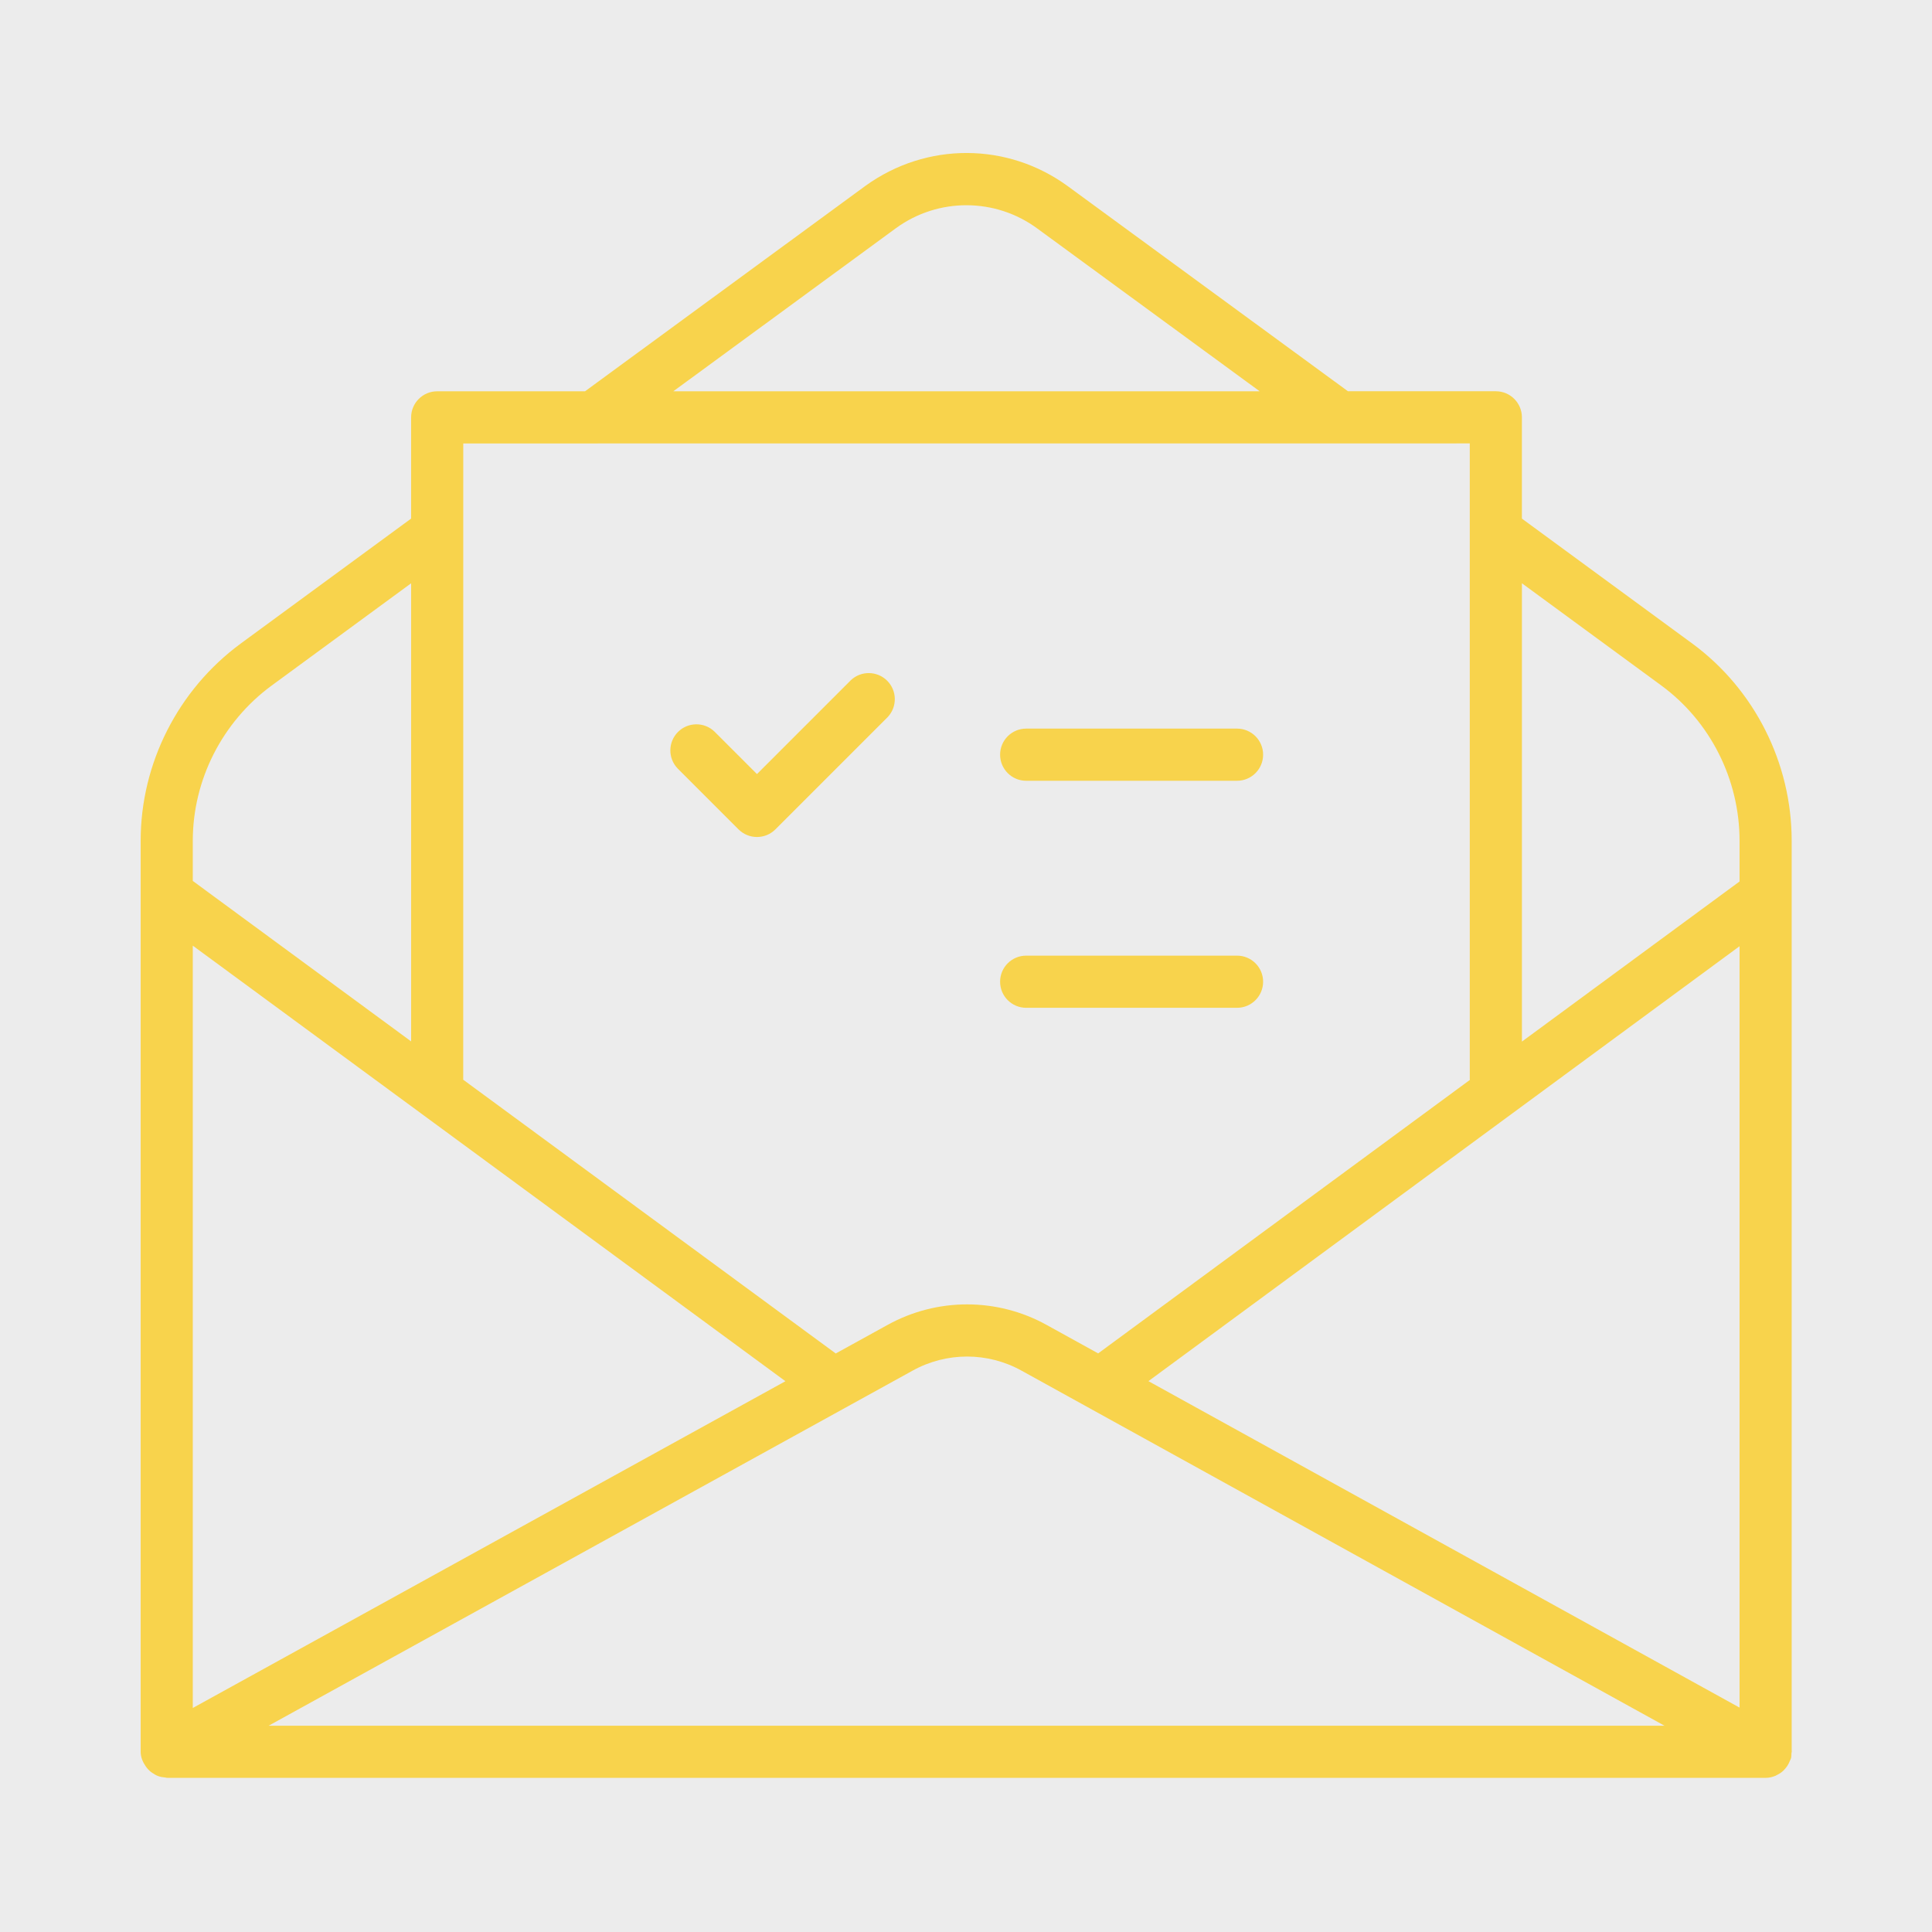
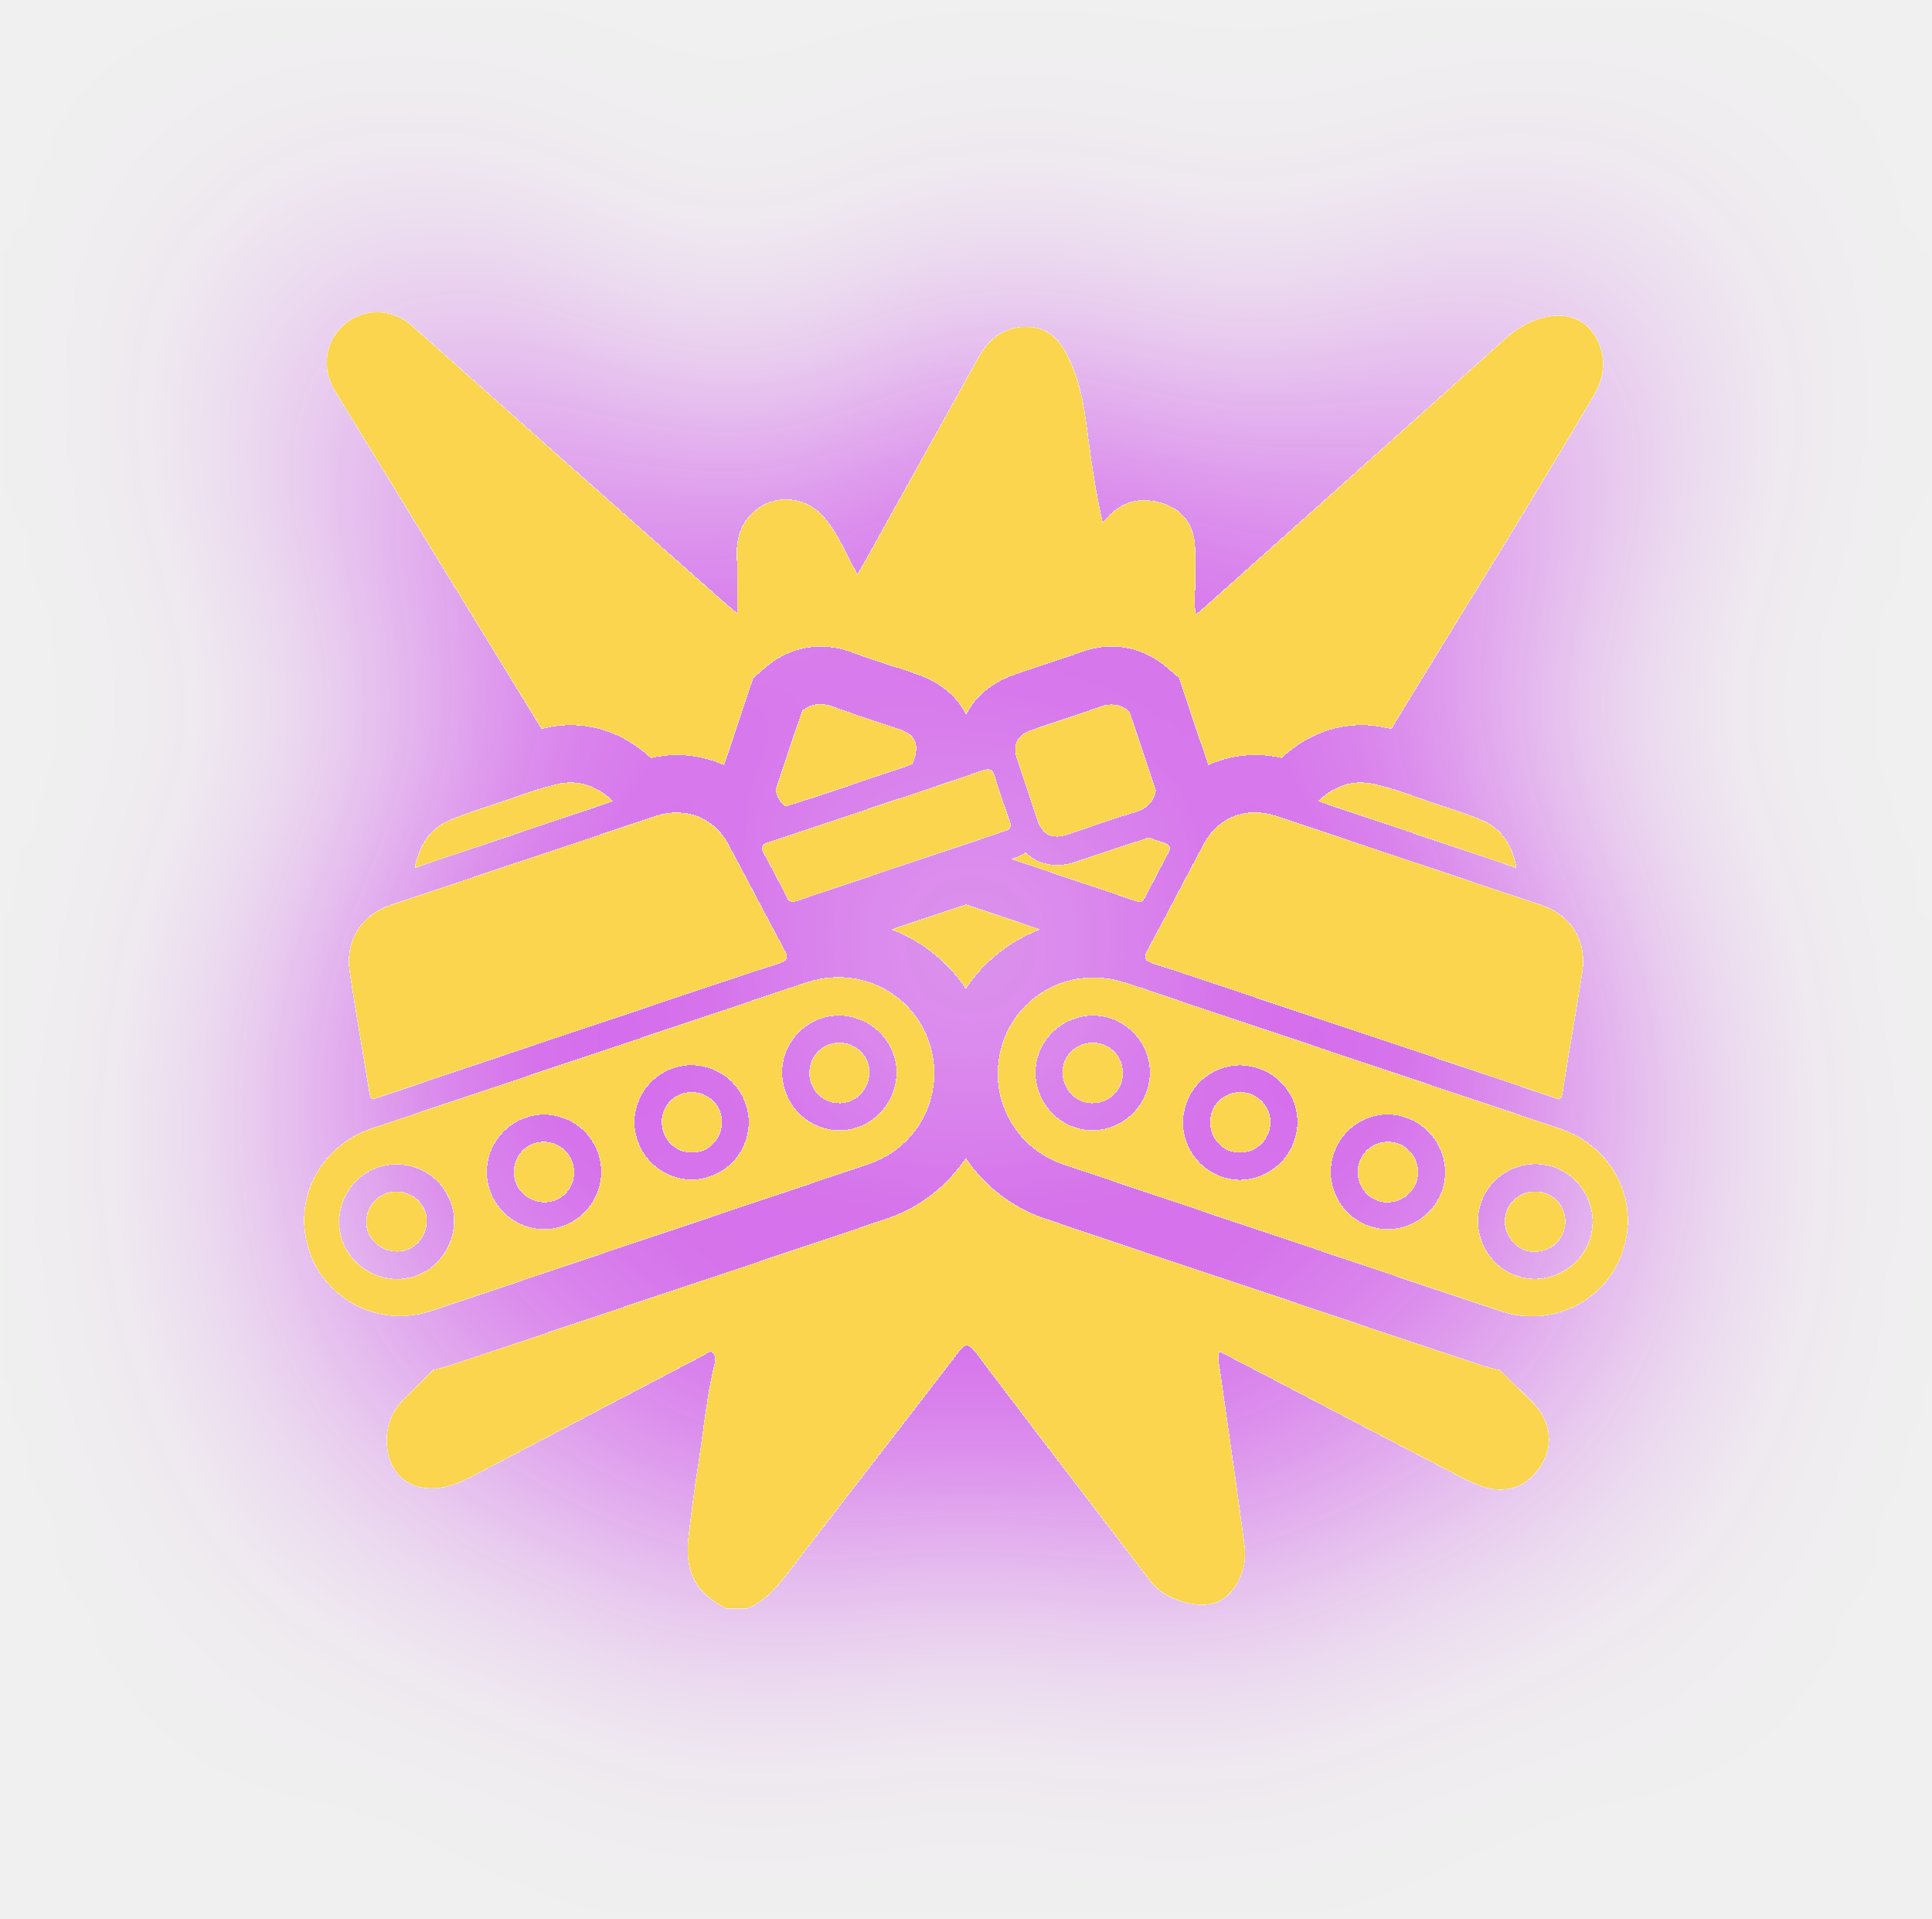
- <svg xmlns="http://www.w3.org/2000/svg" width="160" height="160" viewBox="0 0 160 160" fill="none">
-   <g clip-path="url(#xpgrxi5fwa)">
-     <path fill="#000" fill-opacity=".01" d="M0 0h160v160H0z" />
-     <path d="M148.379 144.914V69.626c0-6.441-3.08-12.547-8.239-16.337l-14.102-10.34V34.56a2.16 2.16 0 0 0-2.159-2.158l-12.251-.002-23.155-16.95c-5.003-3.684-11.75-3.708-16.797-.061L48.45 32.405H36.207a2.16 2.16 0 0 0-2.16 2.16v8.382L19.945 53.29c-5.196 3.816-8.296 9.923-8.296 16.335v75.446c0 .448.169.842.403 1.186l.015.022c.123.177.262.332.432.465.045.036.094.062.14.095.146.096.289.188.456.246.187.072.387.104.594.121.041.002.076.024.12.024h.024c.008 0 .015.004.025.004h132.376c.282 0 .546-.067.796-.167.047-.019.085-.049.13-.07.193-.094.37-.21.527-.355.047-.045.087-.093.13-.141a2.08 2.08 0 0 0 .33-.489c.032-.065.062-.128.088-.196.025-.071.071-.129.09-.202.036-.142.029-.283.036-.424.002-.042.024-.077.024-.118l-.005-.158zM15.966 78.315l49.08 36.071-49.08 27.062V78.315zm6.284 64.6 53.322-29.401a9.3 9.3 0 0 1 9.04.004l53.233 29.398-115.595-.001zm72.858-28.535 48.954-36.018v63.054L95.107 114.38zm42.478-57.608c4.055 2.977 6.476 7.783 6.476 12.854V73L126.039 86.26V48.304l11.547 8.468zm-63.37-37.888a9.908 9.908 0 0 1 11.704.051l18.401 13.47-48.563.002 18.458-13.523zm-35.85 17.842 83.355-.005v52.65c0 .021.012.04.012.06l-30.788 22.651-4.246-2.345a13.607 13.607 0 0 0-13.212-.004l-4.275 2.356-30.858-22.677c0-.015.008-.027.008-.042l.004-52.644zM22.497 56.775l11.551-8.47v37.939L15.966 72.955v-3.328c0-5.044 2.443-9.85 6.532-12.853z" fill="#FAD54D" />
-     <path d="M61.162 68.685c.422.421.974.632 1.527.632.552 0 1.104-.21 1.526-.632l9.307-9.307a2.16 2.16 0 0 0-3.053-3.053l-7.78 7.78-3.53-3.53a2.16 2.16 0 0 0-3.053 3.054l5.056 5.056zM84.984 64.66h17.462a2.16 2.16 0 0 0 0-4.32H84.984a2.16 2.16 0 0 0 0 4.32zM84.984 83.462h17.462a2.16 2.16 0 0 0 0-4.32H84.984a2.16 2.16 0 0 0 0 4.32z" fill="#FAD54D" />
-     <path fill="#000" fill-opacity=".01" d="M0 0h160v160H0z" />
+ <svg xmlns="http://www.w3.org/2000/svg" width="146" height="145" viewBox="0 0 146 145" fill="none">
+   <g filter="url(#filter0_d_2113_79868)">
+     <path d="M40.942 55.053L41.205 54.987C41.84 54.834 42.497 54.768 43.132 54.768C45.345 54.768 47.382 55.601 49.2 57.244C49.836 57.112 50.493 57.025 51.15 57.025C52.398 57.025 53.603 57.288 54.699 57.77L56.911 51.198L57.831 50.409C59.036 49.38 60.482 48.832 62.015 48.832C62.826 48.832 63.636 48.985 64.469 49.292C65.335 49.619 66.236 49.913 67.171 50.217L67.172 50.218L67.175 50.219L67.176 50.219L67.178 50.22L67.182 50.221L67.184 50.222L67.185 50.222L67.185 50.222C67.309 50.262 67.433 50.303 67.557 50.343L67.565 50.346C68.176 50.542 68.787 50.738 69.376 50.957C71.084 51.548 72.333 52.6 73.012 53.936C73.691 52.6 74.94 51.548 76.648 50.957C77.019 50.838 77.389 50.711 77.754 50.586L77.769 50.581C77.956 50.516 78.142 50.453 78.326 50.391C78.373 50.375 78.42 50.359 78.467 50.343L78.499 50.333C79.56 49.986 80.558 49.661 81.555 49.292C82.388 48.985 83.198 48.832 84.009 48.832C85.542 48.832 86.988 49.38 88.193 50.409L89.113 51.198L91.325 57.77C92.421 57.288 93.604 57.025 94.874 57.025C95.531 57.025 96.167 57.09 96.824 57.244C98.642 55.601 100.679 54.768 102.892 54.768C103.527 54.768 104.184 54.834 104.819 54.987L104.85 54.994C104.879 54.999 104.908 55.005 104.937 55.011C105.005 55.025 105.07 55.039 105.126 55.053C106.783 52.33 108.453 49.614 110.124 46.897L110.128 46.891L110.134 46.881L110.135 46.88L110.137 46.875C113.61 41.229 117.084 35.58 120.438 29.861C121.096 28.722 121.336 27.583 120.942 26.313C120.373 24.516 118.927 23.618 117.065 23.925C115.772 24.144 114.699 24.779 113.713 25.655C106.068 32.512 98.401 39.347 90.734 46.181C90.684 46.219 90.634 46.257 90.563 46.306C90.51 46.344 90.446 46.388 90.362 46.444C90.235 45.889 90.257 45.368 90.279 44.857C90.287 44.662 90.296 44.469 90.296 44.276C90.296 43.961 90.302 43.644 90.308 43.327V43.322C90.321 42.582 90.335 41.841 90.274 41.121C90.142 39.631 89.354 38.536 87.864 38.054C86.397 37.572 85.06 37.813 83.921 38.887C83.842 38.965 83.763 39.049 83.677 39.14C83.57 39.252 83.452 39.377 83.308 39.522C82.804 37.266 82.475 35.097 82.191 32.906C81.95 31.022 81.687 29.16 80.898 27.408C80.285 26.006 79.452 24.801 77.766 24.713C76.035 24.626 74.786 25.524 73.976 26.992C72.551 29.556 71.126 32.115 69.702 34.674C68.279 37.23 66.856 39.786 65.433 42.348C65.3 42.569 65.167 42.8 65.021 43.055L64.949 43.179C64.9 43.265 64.85 43.352 64.797 43.443C64.506 42.94 64.248 42.432 63.995 41.932C63.486 40.93 62.994 39.961 62.278 39.128C60.613 37.2 57.809 37.331 56.385 39.368C55.816 40.179 55.663 41.077 55.706 42.063C55.739 43.072 55.735 44.092 55.731 45.206V45.218C55.73 45.6 55.728 45.993 55.728 46.4L55.661 46.344C54.97 45.757 54.419 45.289 53.888 44.801C46.287 38.098 38.707 31.373 31.15 24.648C29.638 23.311 27.557 23.246 26.068 24.494C24.578 25.765 24.271 27.802 25.323 29.533C30.515 38.032 35.728 46.554 40.942 55.053Z" fill="#FAD54D" />
+     <path d="M72.99 74.659C74.326 72.644 76.276 71.11 78.532 70.234C76.605 69.577 74.764 68.963 72.99 68.372C71.334 68.924 69.64 69.495 67.836 70.103L67.448 70.234C69.704 71.11 71.654 72.665 72.99 74.659Z" fill="#FAD54D" />
+     <path d="M112.092 103.224C112.508 103.356 112.947 103.465 113.363 103.553L113.366 103.556C114.153 104.343 114.941 105.131 115.772 105.941C117.109 107.277 117.437 109.073 116.517 110.607C115.488 112.315 113.888 112.929 112.026 112.315C111.457 112.118 110.887 111.855 110.34 111.57C108.368 110.541 106.402 109.517 104.436 108.493C102.47 107.469 100.504 106.444 98.532 105.415C97.101 104.662 95.67 103.92 94.232 103.174L94.223 103.169C93.529 102.809 92.834 102.448 92.136 102.085C91.989 102.526 92.058 102.906 92.123 103.263C92.135 103.331 92.147 103.398 92.158 103.465C92.317 104.582 92.477 105.699 92.637 106.816C93.118 110.168 93.598 113.52 94.042 116.872C94.283 118.69 93.253 120.552 91.917 121.078C90.493 121.625 87.996 120.837 86.988 119.522C85.753 117.906 84.516 116.291 83.279 114.677L83.27 114.665C80.101 110.529 76.934 106.395 73.801 102.239C73.122 101.34 72.859 101.559 72.311 102.282C69.987 105.322 67.642 108.349 65.3 111.373L65.27 111.412C63.318 113.933 61.367 116.451 59.43 118.975C58.598 120.048 57.722 121.034 56.429 121.538H54.896C52.661 120.399 51.763 118.843 52.026 116.324C52.245 114.353 52.508 112.425 52.815 110.475C52.93 109.737 53.03 108.993 53.131 108.246L53.131 108.246L53.131 108.246L53.131 108.245C53.356 106.578 53.582 104.902 53.976 103.268C54.063 102.94 54.151 102.523 53.91 102.217C53.739 102.029 53.556 102.147 53.379 102.26C53.367 102.268 53.355 102.276 53.342 102.283C53.305 102.307 53.268 102.33 53.231 102.348L35.553 111.614C35.027 111.877 34.48 112.118 33.932 112.271C31.062 113.06 28.981 111.286 29.266 108.328C29.375 107.255 29.857 106.401 30.602 105.656C31.325 104.933 32.026 104.232 32.749 103.531C33.143 103.443 33.516 103.356 33.888 103.224C37.787 101.932 41.73 100.617 45.542 99.325C46.374 99.04 47.206 98.761 48.039 98.482C48.871 98.203 49.704 97.923 50.537 97.638C51.336 97.376 52.135 97.107 52.935 96.839C53.166 96.761 53.397 96.684 53.627 96.606C53.784 96.554 53.941 96.502 54.098 96.449L54.427 96.34C54.513 96.311 54.6 96.282 54.687 96.253C54.788 96.219 54.89 96.186 54.992 96.152L55.119 96.11C55.191 96.086 55.262 96.063 55.334 96.039C56.702 95.578 58.089 95.114 59.485 94.647L59.572 94.618C62.06 93.786 64.575 92.946 67.054 92.096C69.485 91.286 71.566 89.665 72.99 87.562C74.392 89.665 76.495 91.264 78.927 92.096C81.406 92.946 83.92 93.786 86.408 94.618L86.495 94.647C87.891 95.114 89.278 95.578 90.646 96.039C91.446 96.302 92.245 96.57 93.045 96.839L93.056 96.843C93.852 97.11 94.648 97.377 95.444 97.638C96.272 97.922 97.1 98.2 97.929 98.478L97.941 98.482L97.953 98.486C98.781 98.764 99.61 99.042 100.438 99.325C104.25 100.617 108.193 101.932 112.092 103.224Z" fill="#FAD54D" />
+     <path d="M86.506 67.802C87.076 66.685 87.645 65.59 88.237 64.495C88.499 64.013 88.39 63.837 87.886 63.684C87.514 63.575 87.141 63.443 86.791 63.312C86.76 63.322 86.729 63.334 86.698 63.346C86.687 63.35 86.676 63.354 86.666 63.358L86.646 63.366L86.625 63.375C86.546 63.406 86.464 63.44 86.375 63.465C85.644 63.684 84.903 63.933 84.173 64.178L84.165 64.18C83.803 64.302 83.444 64.423 83.089 64.538C82.804 64.637 82.513 64.736 82.223 64.834C81.991 64.913 81.759 64.992 81.529 65.071C81.472 65.091 81.415 65.11 81.358 65.13C80.832 65.305 80.35 65.393 79.891 65.393C79.365 65.393 78.357 65.283 77.503 64.451C77.284 64.604 77.021 64.736 76.714 64.845C76.648 64.867 76.561 64.889 76.495 64.911L76.517 64.918C79.621 65.967 82.724 67.016 85.849 68.065C86.134 68.175 86.331 68.131 86.506 67.802Z" fill="#FAD54D" />
+     <path d="M109.048 60.946C110.077 61.275 111.106 61.603 112.07 62.041C113.516 62.698 114.261 63.903 114.568 65.546C112.918 64.991 111.28 64.441 109.647 63.893L109.578 63.87C106.269 62.759 102.979 61.654 99.65 60.53C100.876 59.413 102.235 58.909 103.79 59.259C105.012 59.527 106.194 59.948 107.376 60.369L107.378 60.369C107.933 60.566 108.488 60.764 109.047 60.946L109.048 60.946Z" fill="#FAD54D" />
+     <path d="M63.373 59.61C63.724 59.489 64.068 59.374 64.413 59.26C64.758 59.144 65.104 59.029 65.454 58.909C65.792 58.789 66.135 58.675 66.478 58.56L66.48 58.559L66.488 58.557C66.832 58.442 67.175 58.328 67.514 58.208C67.996 58.054 68.456 57.901 68.938 57.726C68.981 57.594 69.025 57.485 69.069 57.353C69.441 56.192 69.113 55.513 67.93 55.119C67.348 54.92 66.763 54.726 66.178 54.532L66.176 54.532L66.173 54.531C65.085 54.17 63.995 53.809 62.913 53.41C62.059 53.103 61.336 53.169 60.635 53.739C60.307 54.725 59.972 55.716 59.639 56.707C59.304 57.698 58.97 58.69 58.642 59.675C58.729 60.223 58.992 60.617 59.365 60.902C60.497 60.573 61.614 60.199 62.715 59.83L62.716 59.83L62.745 59.82C62.955 59.749 63.165 59.679 63.373 59.61Z" fill="#FAD54D" />
+     <path d="M96.53 75.907C93.405 74.855 90.278 73.802 87.141 72.775C86.484 72.556 86.418 72.359 86.747 71.789C87.47 70.453 88.176 69.111 88.883 67.77C89.589 66.428 90.296 65.086 91.019 63.75C92.092 61.756 94.239 60.946 96.386 61.669C103.089 63.903 109.792 66.159 116.495 68.416C118.708 69.161 119.913 71.11 119.562 73.432C119.321 74.965 119.064 76.499 118.806 78.031C118.549 79.565 118.292 81.099 118.051 82.633C117.974 83.132 117.745 83.042 117.483 82.938L117.482 82.938C117.465 82.931 117.447 82.924 117.429 82.917C117.41 82.91 117.391 82.903 117.372 82.896C115.735 82.35 114.103 81.799 112.471 81.248L112.454 81.242L112.448 81.24C110.812 80.687 109.177 80.135 107.536 79.588C106.637 79.292 105.738 78.99 104.839 78.689C103.942 78.388 103.044 78.087 102.147 77.791C100.275 77.168 98.403 76.537 96.53 75.907Z" fill="#FAD54D" />
+     <path d="M83.286 78.931C82.125 78.536 80.832 79.172 80.438 80.311C80.022 81.472 80.701 82.83 81.862 83.224C83.023 83.618 84.294 82.983 84.71 81.822C85.104 80.617 84.491 79.325 83.286 78.931Z" fill="#FAD54D" />
+     <path d="M94.48 82.677C93.319 82.26 91.983 82.896 91.588 84.079C91.194 85.261 91.851 86.598 93.034 86.97C94.195 87.343 95.466 86.685 95.86 85.524C96.254 84.363 95.641 83.115 94.48 82.677Z" fill="#FAD54D" />
+     <path d="M105.608 86.422C104.447 86.028 103.177 86.641 102.76 87.802C102.344 88.985 102.957 90.3 104.14 90.716C105.279 91.11 106.594 90.475 107.01 89.336C107.426 88.153 106.791 86.817 105.608 86.422Z" fill="#FAD54D" />
+     <path d="M113.845 91.614C114.217 90.453 115.51 89.796 116.671 90.146C117.875 90.497 118.554 91.811 118.16 93.016C117.788 94.177 116.43 94.856 115.269 94.462C114.129 94.068 113.472 92.753 113.845 91.614Z" fill="#FAD54D" />
+     <path fill-rule="evenodd" clip-rule="evenodd" d="M89.376 75.732C98.861 78.909 108.346 82.085 117.832 85.283C121.84 86.62 123.921 90.694 122.607 94.593C121.336 98.296 117.284 100.333 113.494 99.084C109.605 97.798 105.728 96.491 101.853 95.184L101.827 95.176C100.166 94.616 98.506 94.056 96.846 93.498C91.347 91.658 85.849 89.818 80.35 87.956C76.889 86.773 74.874 83.29 75.553 79.763C76.364 75.491 80.657 72.928 84.841 74.221C85.864 74.528 86.867 74.873 87.87 75.219C88.054 75.282 88.239 75.346 88.423 75.409C88.74 75.518 89.058 75.626 89.376 75.732ZM81.161 85.196C83.417 85.984 85.915 84.736 86.681 82.457C87.47 80.179 86.243 77.704 83.965 76.937C81.709 76.192 79.255 77.397 78.467 79.632C77.678 81.888 78.905 84.407 81.161 85.196ZM92.311 88.942C94.567 89.73 97.065 88.482 97.831 86.203C98.62 83.903 97.393 81.45 95.093 80.705C92.837 79.938 90.383 81.143 89.617 83.399C88.828 85.678 90.033 88.153 92.311 88.942ZM103.527 92.688C105.761 93.432 108.237 92.206 109.003 89.971C109.77 87.693 108.543 85.218 106.287 84.429C103.987 83.64 101.534 84.867 100.767 87.167C100 89.467 101.249 91.943 103.527 92.688ZM114.633 96.433C116.89 97.2 119.409 95.93 120.154 93.673C120.898 91.395 119.65 88.898 117.372 88.153C115.093 87.43 112.662 88.635 111.895 90.891C111.128 93.148 112.377 95.689 114.633 96.433Z" fill="#FAD54D" />
+     <path d="M27.438 79.565L27.437 79.561C27.092 77.518 26.747 75.475 26.44 73.432C26.09 71.11 27.294 69.161 29.507 68.416C36.21 66.159 42.913 63.903 49.617 61.669C51.763 60.968 53.91 61.778 54.983 63.75C55.706 65.086 56.413 66.428 57.119 67.769C57.826 69.111 58.532 70.453 59.255 71.789C59.584 72.359 59.518 72.556 58.861 72.775C53.844 74.418 48.85 76.105 43.855 77.791C42.957 78.087 42.059 78.388 41.161 78.689C40.263 78.991 39.365 79.292 38.466 79.588C36.829 80.133 35.198 80.685 33.566 81.236L33.548 81.242C31.911 81.795 30.274 82.348 28.631 82.896C28.593 82.909 28.556 82.924 28.52 82.938L28.519 82.938C28.257 83.042 28.028 83.132 27.951 82.633C27.784 81.61 27.611 80.588 27.438 79.565Z" fill="#FAD54D" />
+     <path d="M60.197 68.065C65.454 66.291 70.712 64.516 75.969 62.764C76.407 62.611 76.407 62.392 76.276 62.041C75.882 60.924 75.487 59.785 75.137 58.646C74.984 58.142 74.786 58.076 74.283 58.23C71.589 59.171 68.873 60.069 66.157 60.967L66.156 60.968C65.175 61.294 64.198 61.624 63.222 61.953L63.206 61.959C61.503 62.533 59.803 63.106 58.094 63.662C57.59 63.837 57.481 64.013 57.744 64.473L57.745 64.474C58.336 65.569 58.927 66.664 59.474 67.781C59.649 68.131 59.847 68.175 60.197 68.065Z" fill="#FAD54D" />
+     <path d="M38.572 60.377L38.572 60.377C39.758 59.96 40.943 59.543 42.169 59.259C43.724 58.909 45.082 59.413 46.287 60.53C42.935 61.662 39.622 62.774 36.29 63.893C34.657 64.441 33.019 64.991 31.369 65.546C31.719 63.903 32.442 62.698 33.888 62.041C34.819 61.627 35.79 61.311 36.743 61.001L36.746 61L36.911 60.946C37.467 60.765 38.018 60.571 38.569 60.378L38.572 60.377Z" fill="#FAD54D" />
+     <path d="M80.657 63.049C81.116 62.894 81.576 62.736 82.035 62.577C83.264 62.154 84.496 61.729 85.739 61.362C86.616 61.099 87.163 60.617 87.317 59.719C86.99 58.738 86.657 57.752 86.325 56.765L86.32 56.751C85.986 55.76 85.652 54.768 85.323 53.783C84.644 53.191 83.899 53.126 83.045 53.454C81.87 53.887 80.696 54.276 79.514 54.667C79.02 54.831 78.525 54.995 78.028 55.163C76.868 55.557 76.517 56.258 76.889 57.397C77.141 58.164 77.399 58.931 77.656 59.697C77.913 60.464 78.171 61.231 78.423 61.997C78.839 63.071 79.518 63.421 80.657 63.049Z" fill="#FAD54D" />
+     <path d="M65.564 80.311C65.958 81.472 65.301 82.83 64.14 83.224C62.979 83.618 61.709 82.983 61.314 81.822C60.898 80.639 61.533 79.325 62.716 78.931C63.855 78.536 65.148 79.172 65.564 80.311Z" fill="#FAD54D" />
+     <path d="M52.968 86.97C54.151 86.598 54.808 85.261 54.414 84.079C54.02 82.896 52.683 82.26 51.522 82.677C50.361 83.093 49.748 84.363 50.164 85.524C50.537 86.685 51.807 87.343 52.968 86.97Z" fill="#FAD54D" />
+     <path d="M43.22 87.802C43.658 89.007 43.023 90.322 41.84 90.716C40.701 91.088 39.386 90.453 38.992 89.314C38.554 88.153 39.211 86.817 40.372 86.422C41.533 86.028 42.804 86.641 43.22 87.802Z" fill="#FAD54D" />
+     <path d="M29.31 90.147C30.493 89.796 31.763 90.475 32.136 91.614C32.486 92.753 31.829 94.068 30.69 94.44C29.529 94.834 28.171 94.155 27.798 92.994C27.426 91.811 28.127 90.497 29.31 90.147Z" fill="#FAD54D" />
+     <path fill-rule="evenodd" clip-rule="evenodd" d="M42.744 95.633L42.747 95.632C44.881 94.912 47.015 94.193 49.157 93.476L49.177 93.469C54.668 91.632 60.16 89.794 65.652 87.934C69.113 86.751 71.128 83.268 70.449 79.741C69.617 75.469 65.345 72.906 61.161 74.199C60.153 74.506 59.145 74.851 58.138 75.197C57.634 75.37 57.13 75.543 56.626 75.71C51.885 77.298 47.143 78.892 42.401 80.485C37.658 82.079 32.914 83.673 28.171 85.261C24.14 86.62 22.081 90.694 23.395 94.572C24.688 98.274 28.74 100.311 32.508 99.062C35.927 97.931 39.33 96.784 42.736 95.636L42.744 95.633ZM62.037 76.937C64.293 76.192 66.747 77.397 67.535 79.632C68.324 81.888 67.097 84.407 64.841 85.196C62.585 85.984 60.087 84.758 59.321 82.457C58.532 80.179 59.737 77.704 62.037 76.937ZM50.887 80.683C53.143 79.938 55.597 81.143 56.364 83.377C57.152 85.656 55.947 88.153 53.669 88.92C51.413 89.708 48.916 88.46 48.149 86.181C47.382 83.903 48.609 81.45 50.887 80.683ZM39.715 84.429C41.993 83.662 44.469 84.867 45.235 87.167C46.002 89.467 44.753 91.943 42.475 92.688C40.219 93.432 37.765 92.206 36.999 89.971C36.21 87.693 37.437 85.218 39.715 84.429ZM25.827 93.673C25.082 91.395 26.352 88.898 28.631 88.175C30.909 87.452 33.34 88.657 34.107 90.913C34.874 93.169 33.625 95.689 31.369 96.455C29.091 97.2 26.572 95.93 25.827 93.673Z" fill="#FAD54D" />
  </g>
  <defs>
-     <clipPath id="xpgrxi5fwa">
-       <path fill="#fff" d="M0 0h160v160H0z" />
-     </clipPath>
+     <filter id="filter0_d_2113_79868" x="0.143" y="0.743" width="145.714" height="143.652" filterUnits="userSpaceOnUse" color-interpolation-filters="sRGB">
+       <feFlood flood-opacity="0" result="BackgroundImageFix" />
+       <feColorMatrix in="SourceAlpha" type="matrix" values="0 0 0 0 0 0 0 0 0 0 0 0 0 0 0 0 0 0 127 0" result="hardAlpha" />
+       <feOffset />
+       <feGaussianBlur stdDeviation="11.429" />
+       <feComposite in2="hardAlpha" operator="out" />
+       <feColorMatrix type="matrix" values="0 0 0 0 0.78 0 0 0 0 0.165 0 0 0 0 0.914 0 0 0 1 0" />
+       <feBlend mode="normal" in2="BackgroundImageFix" result="effect1_dropShadow_2113_79868" />
+       <feBlend mode="normal" in="SourceGraphic" in2="effect1_dropShadow_2113_79868" result="shape" />
+     </filter>
  </defs>
</svg>
